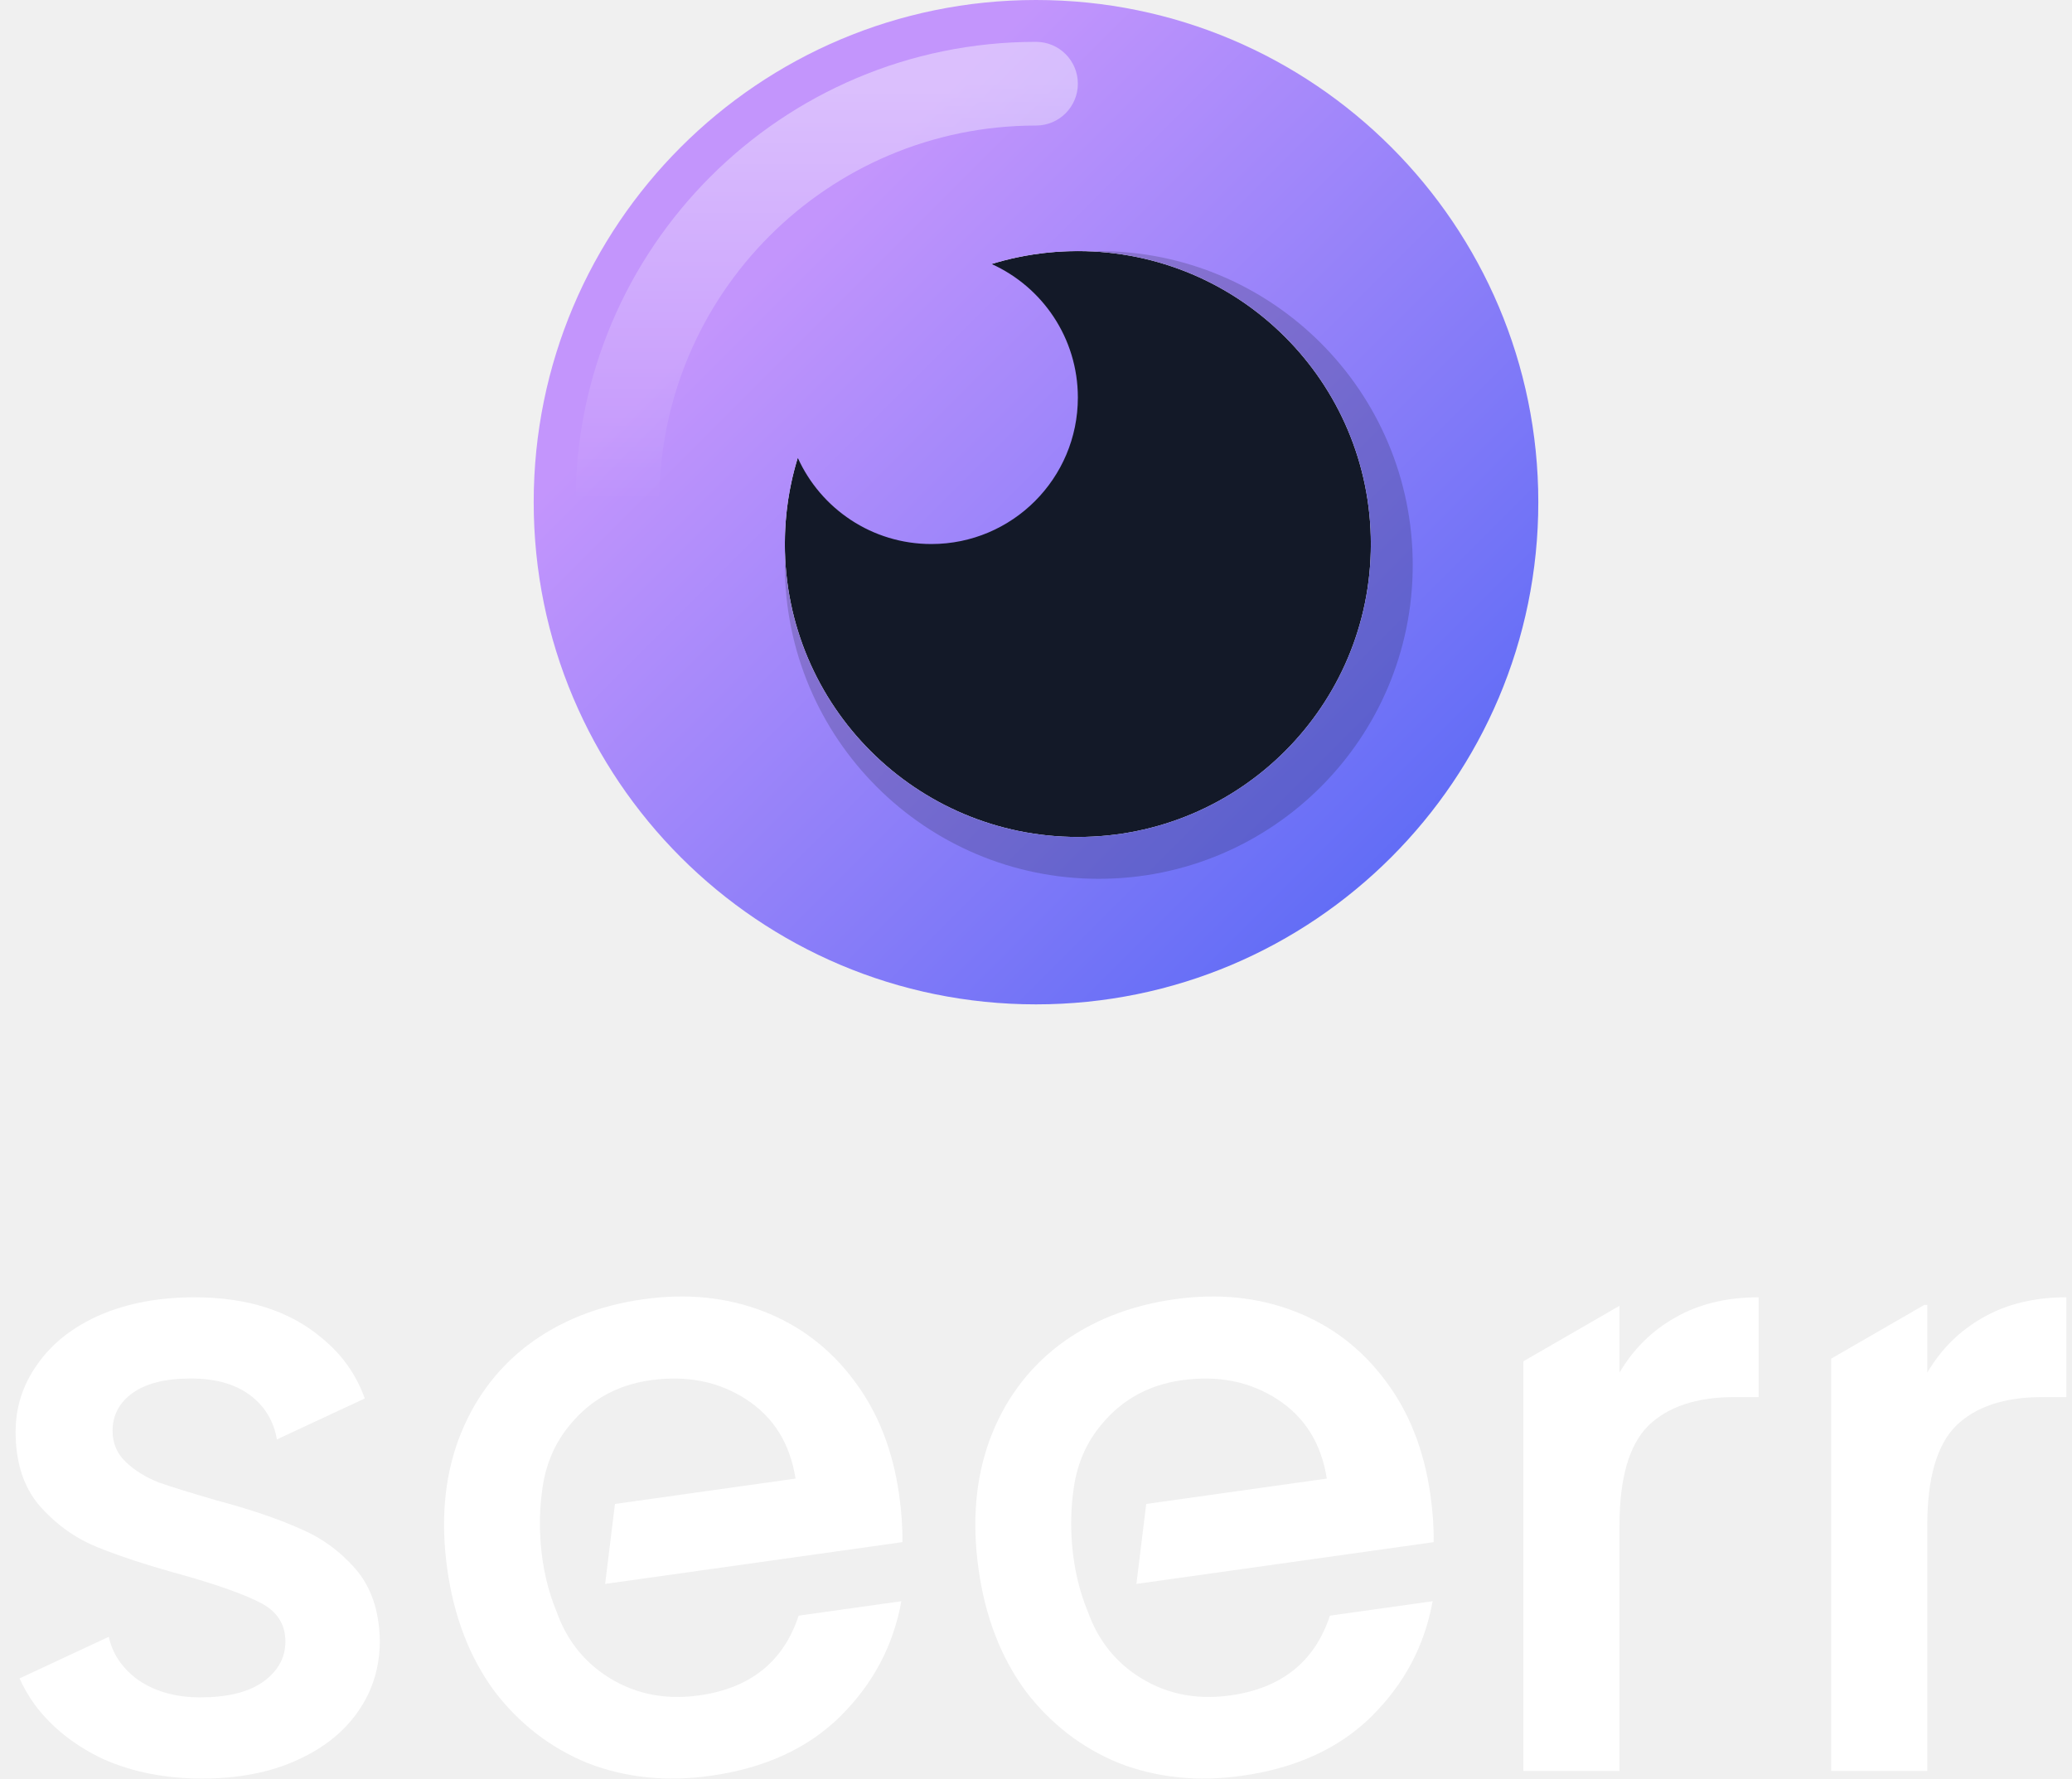
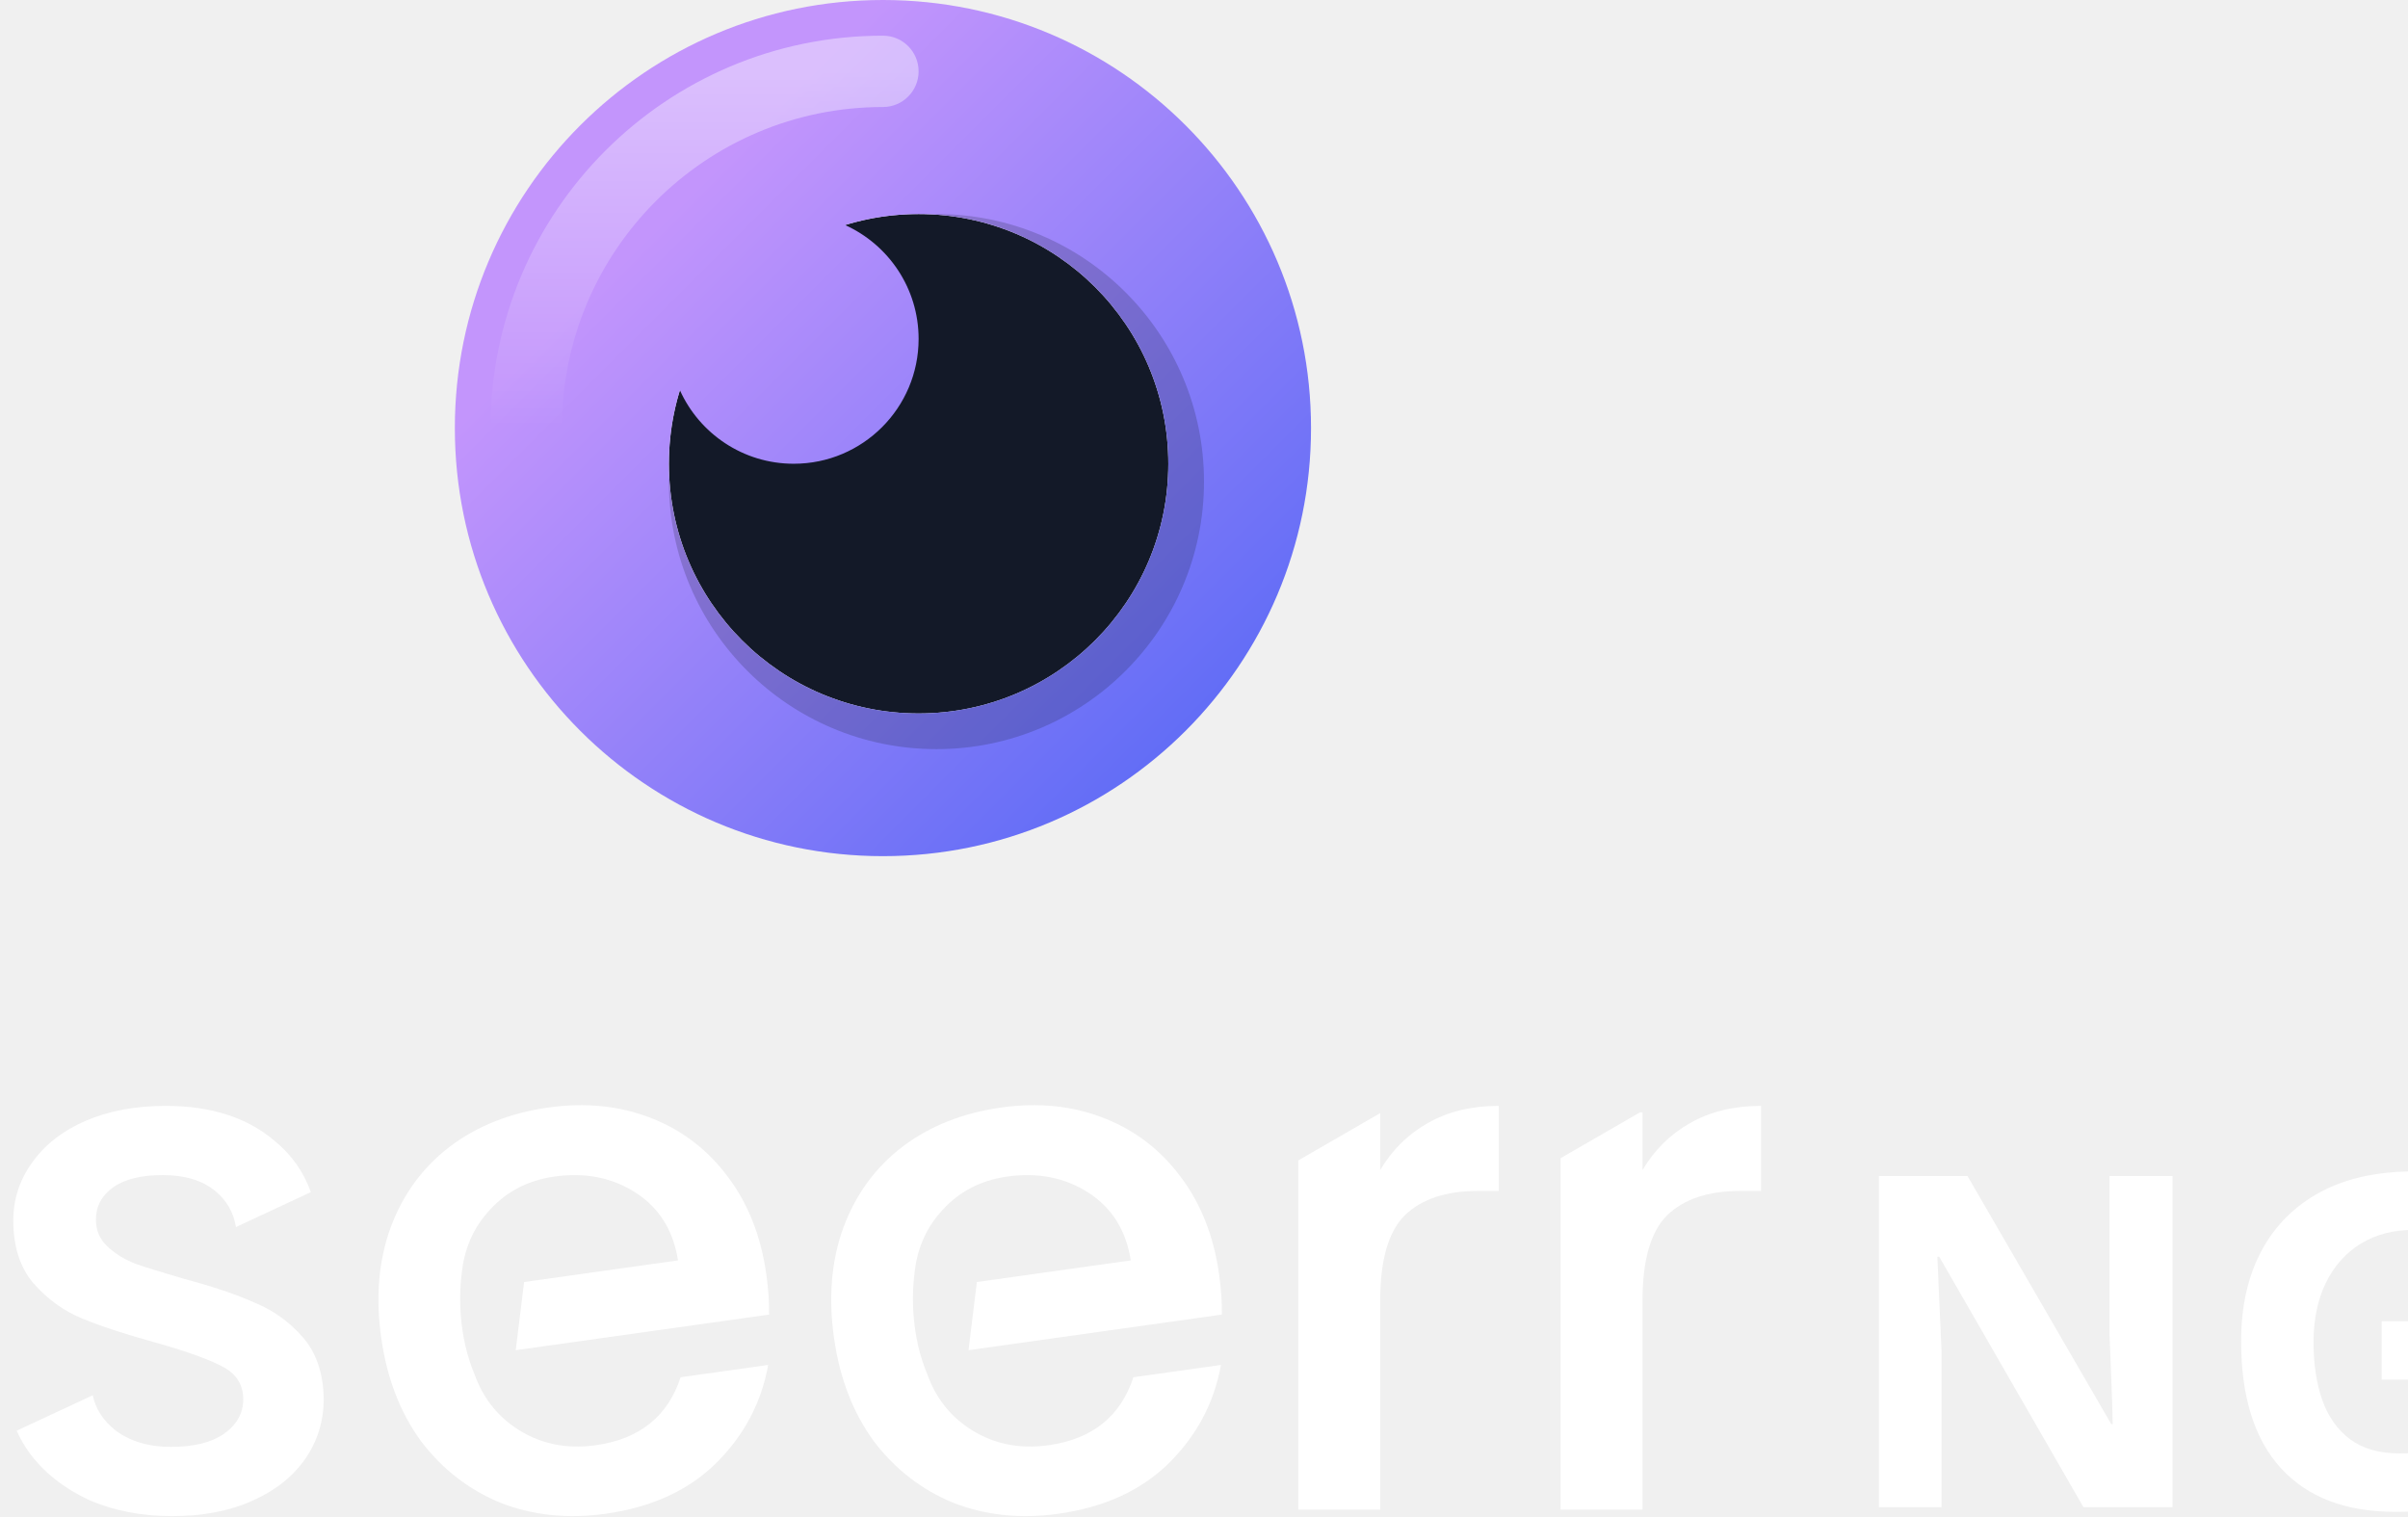
- <svg xmlns="http://www.w3.org/2000/svg" width="198" height="170" viewBox="0 0 198 170" fill="none">
+ <svg xmlns="http://www.w3.org/2000/svg" width="270" height="170" viewBox="0 0 270 170" fill="none">
  <circle cx="103" cy="52" r="28" fill="#131928" />
  <path fill-rule="evenodd" clip-rule="evenodd" d="M99 96C125.51 96 147 74.51 147 48C147 21.49 125.51 0 99 0C72.49 0 51 21.49 51 48C51 74.51 72.49 96 99 96ZM131 52C131 67.464 118.464 80 103 80C87.536 80 75 67.464 75 52C75 49.13 75.432 46.361 76.234 43.755C78.429 48.617 83.319 52 89 52C96.732 52 103 45.732 103 38C103 32.319 99.617 27.429 94.755 25.234C97.362 24.432 100.13 24 103 24C118.464 24 131 36.536 131 52Z" fill="url(#paint0_linear_311_206)" />
  <path opacity="0.2" fill-rule="evenodd" clip-rule="evenodd" d="M131 52C131 67.464 118.464 80 103 80C87.864 80 75.533 67.99 75.017 52.979C75.006 53.318 75 53.658 75 54C75 70.569 88.431 84 105 84C121.569 84 135 70.569 135 54C135 37.431 121.569 24 105 24C104.66 24 104.321 24.006 103.983 24.017C118.992 24.535 131 36.865 131 52Z" fill="#131928" />
  <path fill-rule="evenodd" clip-rule="evenodd" d="M99 12C79.118 12 63 28.118 63 48C63 50.209 61.209 52 59 52C56.791 52 55 50.209 55 48C55 23.7 74.7 4 99 4C101.209 4 103 5.791 103 8C103 10.209 101.209 12 99 12Z" fill="url(#paint1_linear_311_206)" />
  <path fill-rule="evenodd" clip-rule="evenodd" d="M174.984 129.867V169.272H184.169V145.828C184.169 141.301 185.082 138.121 186.909 136.288C188.789 134.456 191.528 133.54 195.127 133.54H197.463V124C194.402 124 191.743 124.647 189.487 125.94C187.285 127.18 185.512 128.931 184.169 131.195V124.728H183.886L174.984 129.867Z" fill="white" />
  <path fill-rule="evenodd" clip-rule="evenodd" d="M145.573 130.117V169.272H154.758V145.828C154.758 141.301 155.671 138.121 157.498 136.288C159.377 134.456 162.117 133.54 165.716 133.54H168.052V124C164.99 124 162.332 124.647 160.076 125.94C157.874 127.18 156.101 128.931 154.758 131.195V124.814L145.573 130.117Z" fill="white" />
  <path fill-rule="evenodd" clip-rule="evenodd" d="M136.689 142.875C136.922 144.529 137.026 146.039 137 147.403L108.595 151.395L109.533 143.752L126.79 141.327C126.264 137.972 124.689 135.445 122.063 133.746C119.438 132.047 116.396 131.44 112.939 131.926C109.801 132.367 107.257 133.759 105.308 136.101C103.756 137.917 102.837 140.106 102.55 142.669C102.192 145.346 102.195 149.861 103.977 154.106C104.886 156.629 106.398 158.614 108.513 160.06C111.153 161.866 114.176 162.53 117.58 162.051C122.473 161.364 125.642 158.823 127.085 154.429L136.899 153.05C136.139 157.293 134.188 160.969 131.045 164.078C127.948 167.125 123.819 169.012 118.66 169.737C114.458 170.327 110.55 169.924 106.936 168.527C103.369 167.069 100.387 164.767 97.992 161.62C95.643 158.413 94.15 154.541 93.512 150.004C92.875 145.468 93.22 141.365 94.549 137.695C95.923 133.964 98.127 130.933 101.163 128.601C104.251 126.262 107.949 124.79 112.258 124.185C116.407 123.601 120.231 123.989 123.731 125.348C127.23 126.706 130.117 128.913 132.39 131.968C134.656 134.97 136.089 138.605 136.689 142.875Z" fill="white" />
  <path fill-rule="evenodd" clip-rule="evenodd" d="M85.921 142.875C86.154 144.529 86.257 146.039 86.232 147.403L57.827 151.395L58.765 143.752L76.022 141.327C75.496 137.972 73.921 135.445 71.295 133.746C68.67 132.047 65.628 131.44 62.171 131.926C59.033 132.367 56.489 133.759 54.54 136.101C52.988 137.917 52.069 140.106 51.782 142.669C51.424 145.345 51.427 149.861 53.209 154.106C54.118 156.629 55.63 158.614 57.745 160.06C60.385 161.866 63.407 162.53 66.812 162.051C71.705 161.364 74.874 158.823 76.317 154.429L86.131 153.05C85.371 157.293 83.42 160.969 80.277 164.078C77.18 167.125 73.051 169.012 67.892 169.737C63.69 170.327 59.782 169.924 56.168 168.527C52.601 167.069 49.619 164.767 47.224 161.62C44.875 158.413 43.382 154.541 42.744 150.004C42.107 145.468 42.452 141.365 43.78 137.695C45.155 133.964 47.359 130.933 50.395 128.601C53.483 126.262 57.181 124.79 61.49 124.185C65.639 123.601 69.463 123.989 72.963 125.348C76.462 126.706 79.349 128.913 81.622 131.968C83.888 134.97 85.321 138.605 85.921 142.875Z" fill="white" />
  <path fill-rule="evenodd" clip-rule="evenodd" d="M19.297 170C15.806 170 12.664 169.38 9.87 168.141C7.131 166.847 4.956 165.122 3.344 162.967C2.751 162.153 2.26 161.307 1.87 160.427L10.397 156.451C10.721 157.974 11.566 159.283 12.932 160.38C14.597 161.619 16.665 162.239 19.136 162.239C21.714 162.239 23.701 161.754 25.098 160.784C26.548 159.76 27.273 158.466 27.273 156.903C27.273 155.233 26.468 153.993 24.856 153.185C23.299 152.376 20.801 151.487 17.363 150.517C14.033 149.6 11.321 148.711 9.226 147.849C7.131 146.987 5.305 145.666 3.747 143.888C2.243 142.109 1.491 139.764 1.491 136.854C1.491 134.483 2.189 132.327 3.586 130.387C4.983 128.393 6.97 126.83 9.548 125.698C12.18 124.566 15.188 124 18.572 124C23.621 124 27.676 125.293 30.738 127.88C32.667 129.449 34.04 131.379 34.857 133.67L26.459 137.586C26.177 135.927 25.402 134.578 24.131 133.54C22.681 132.354 20.72 131.761 18.25 131.761C15.833 131.761 13.979 132.219 12.69 133.135C11.401 134.052 10.757 135.264 10.757 136.773C10.757 137.959 11.186 138.956 12.046 139.765C12.905 140.573 13.953 141.22 15.188 141.705C16.423 142.136 18.25 142.702 20.667 143.402C23.89 144.265 26.521 145.154 28.562 146.07C30.657 146.933 32.457 148.226 33.961 149.951C35.465 151.675 36.243 153.966 36.297 156.822C36.297 159.356 35.599 161.619 34.202 163.613C32.806 165.608 30.819 167.17 28.24 168.302C25.716 169.434 22.735 170 19.297 170Z" fill="white" />
+   <path fill="white" transform="translate(206 169) scale(1 -1)" d="M37.594 0.000 L27.609 0.000 L11.440 28.080 L11.229 28.080 Q11.334 25.431 11.464 22.774 Q11.594 20.126 11.700 17.469 L11.700 0.000 L4.680 0.000 L4.680 37.131 L14.609 37.131 L30.729 9.311 L30.891 9.311 Q30.834 11.911 30.729 14.454 Q30.631 17.006 30.526 19.549 L30.526 37.131 L37.594 37.131 L37.594 0.000 Z M61.045 20.849 L75.767 20.849 L75.767 1.609 Q72.850 0.626 69.706 0.049 Q66.562 -0.520 62.556 -0.520 Q54.236 -0.520 49.759 4.363 Q45.290 9.254 45.290 18.614 Q45.290 24.440 47.549 28.706 Q49.816 32.971 54.130 35.311 Q58.445 37.651 64.685 37.651 Q67.650 37.651 70.510 37.026 Q73.370 36.400 75.710 35.360 L73.110 29.071 Q71.396 29.949 69.210 30.518 Q67.025 31.094 64.636 31.094 Q61.207 31.094 58.680 29.534 Q56.162 27.974 54.780 25.139 Q53.407 22.311 53.407 18.460 Q53.407 14.820 54.390 12.009 Q55.382 9.206 57.510 7.613 Q59.647 6.029 63.076 6.029 Q64.742 6.029 65.912 6.183 Q67.082 6.346 68.065 6.549 L68.065 14.300 L61.045 14.300 L61.045 20.849 Z" />
  <defs>
    <linearGradient id="paint0_linear_311_206" x1="99" y1="-2.07126e-06" x2="168.5" y2="69.5" gradientUnits="userSpaceOnUse">
      <stop stop-color="#C395FC" />
      <stop offset="1" stop-color="#4F65F5" />
    </linearGradient>
    <linearGradient id="paint1_linear_311_206" x1="79" y1="8" x2="79" y2="48" gradientUnits="userSpaceOnUse">
      <stop stop-color="white" stop-opacity="0.4" />
      <stop offset="1" stop-color="white" stop-opacity="0" />
    </linearGradient>
  </defs>
</svg>
